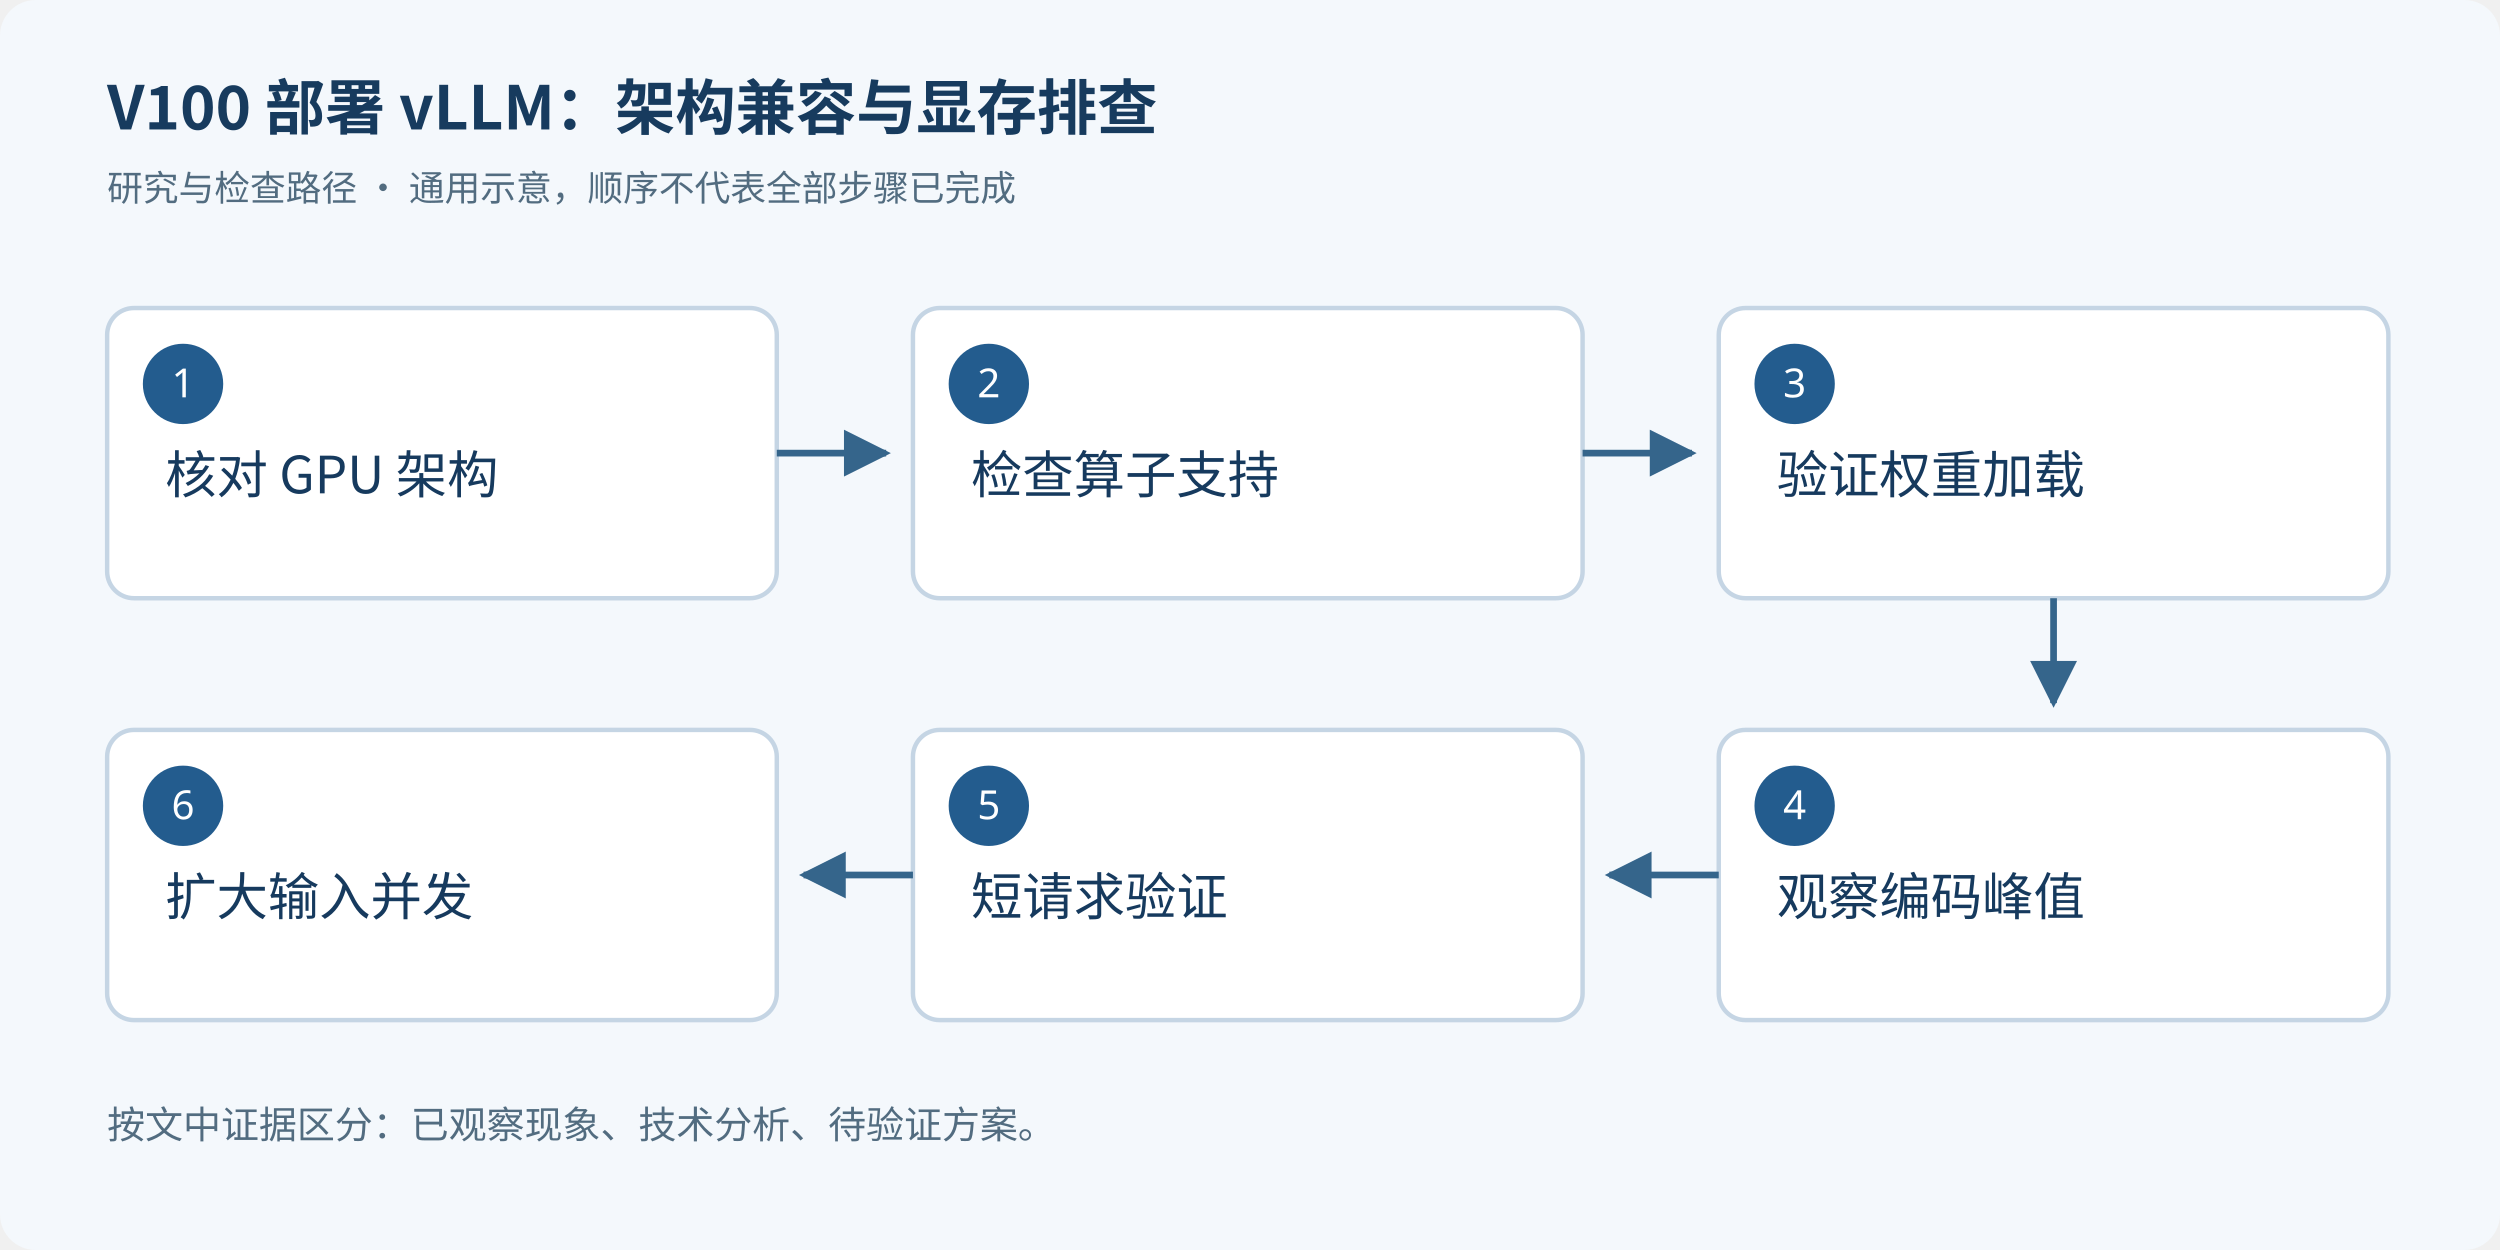
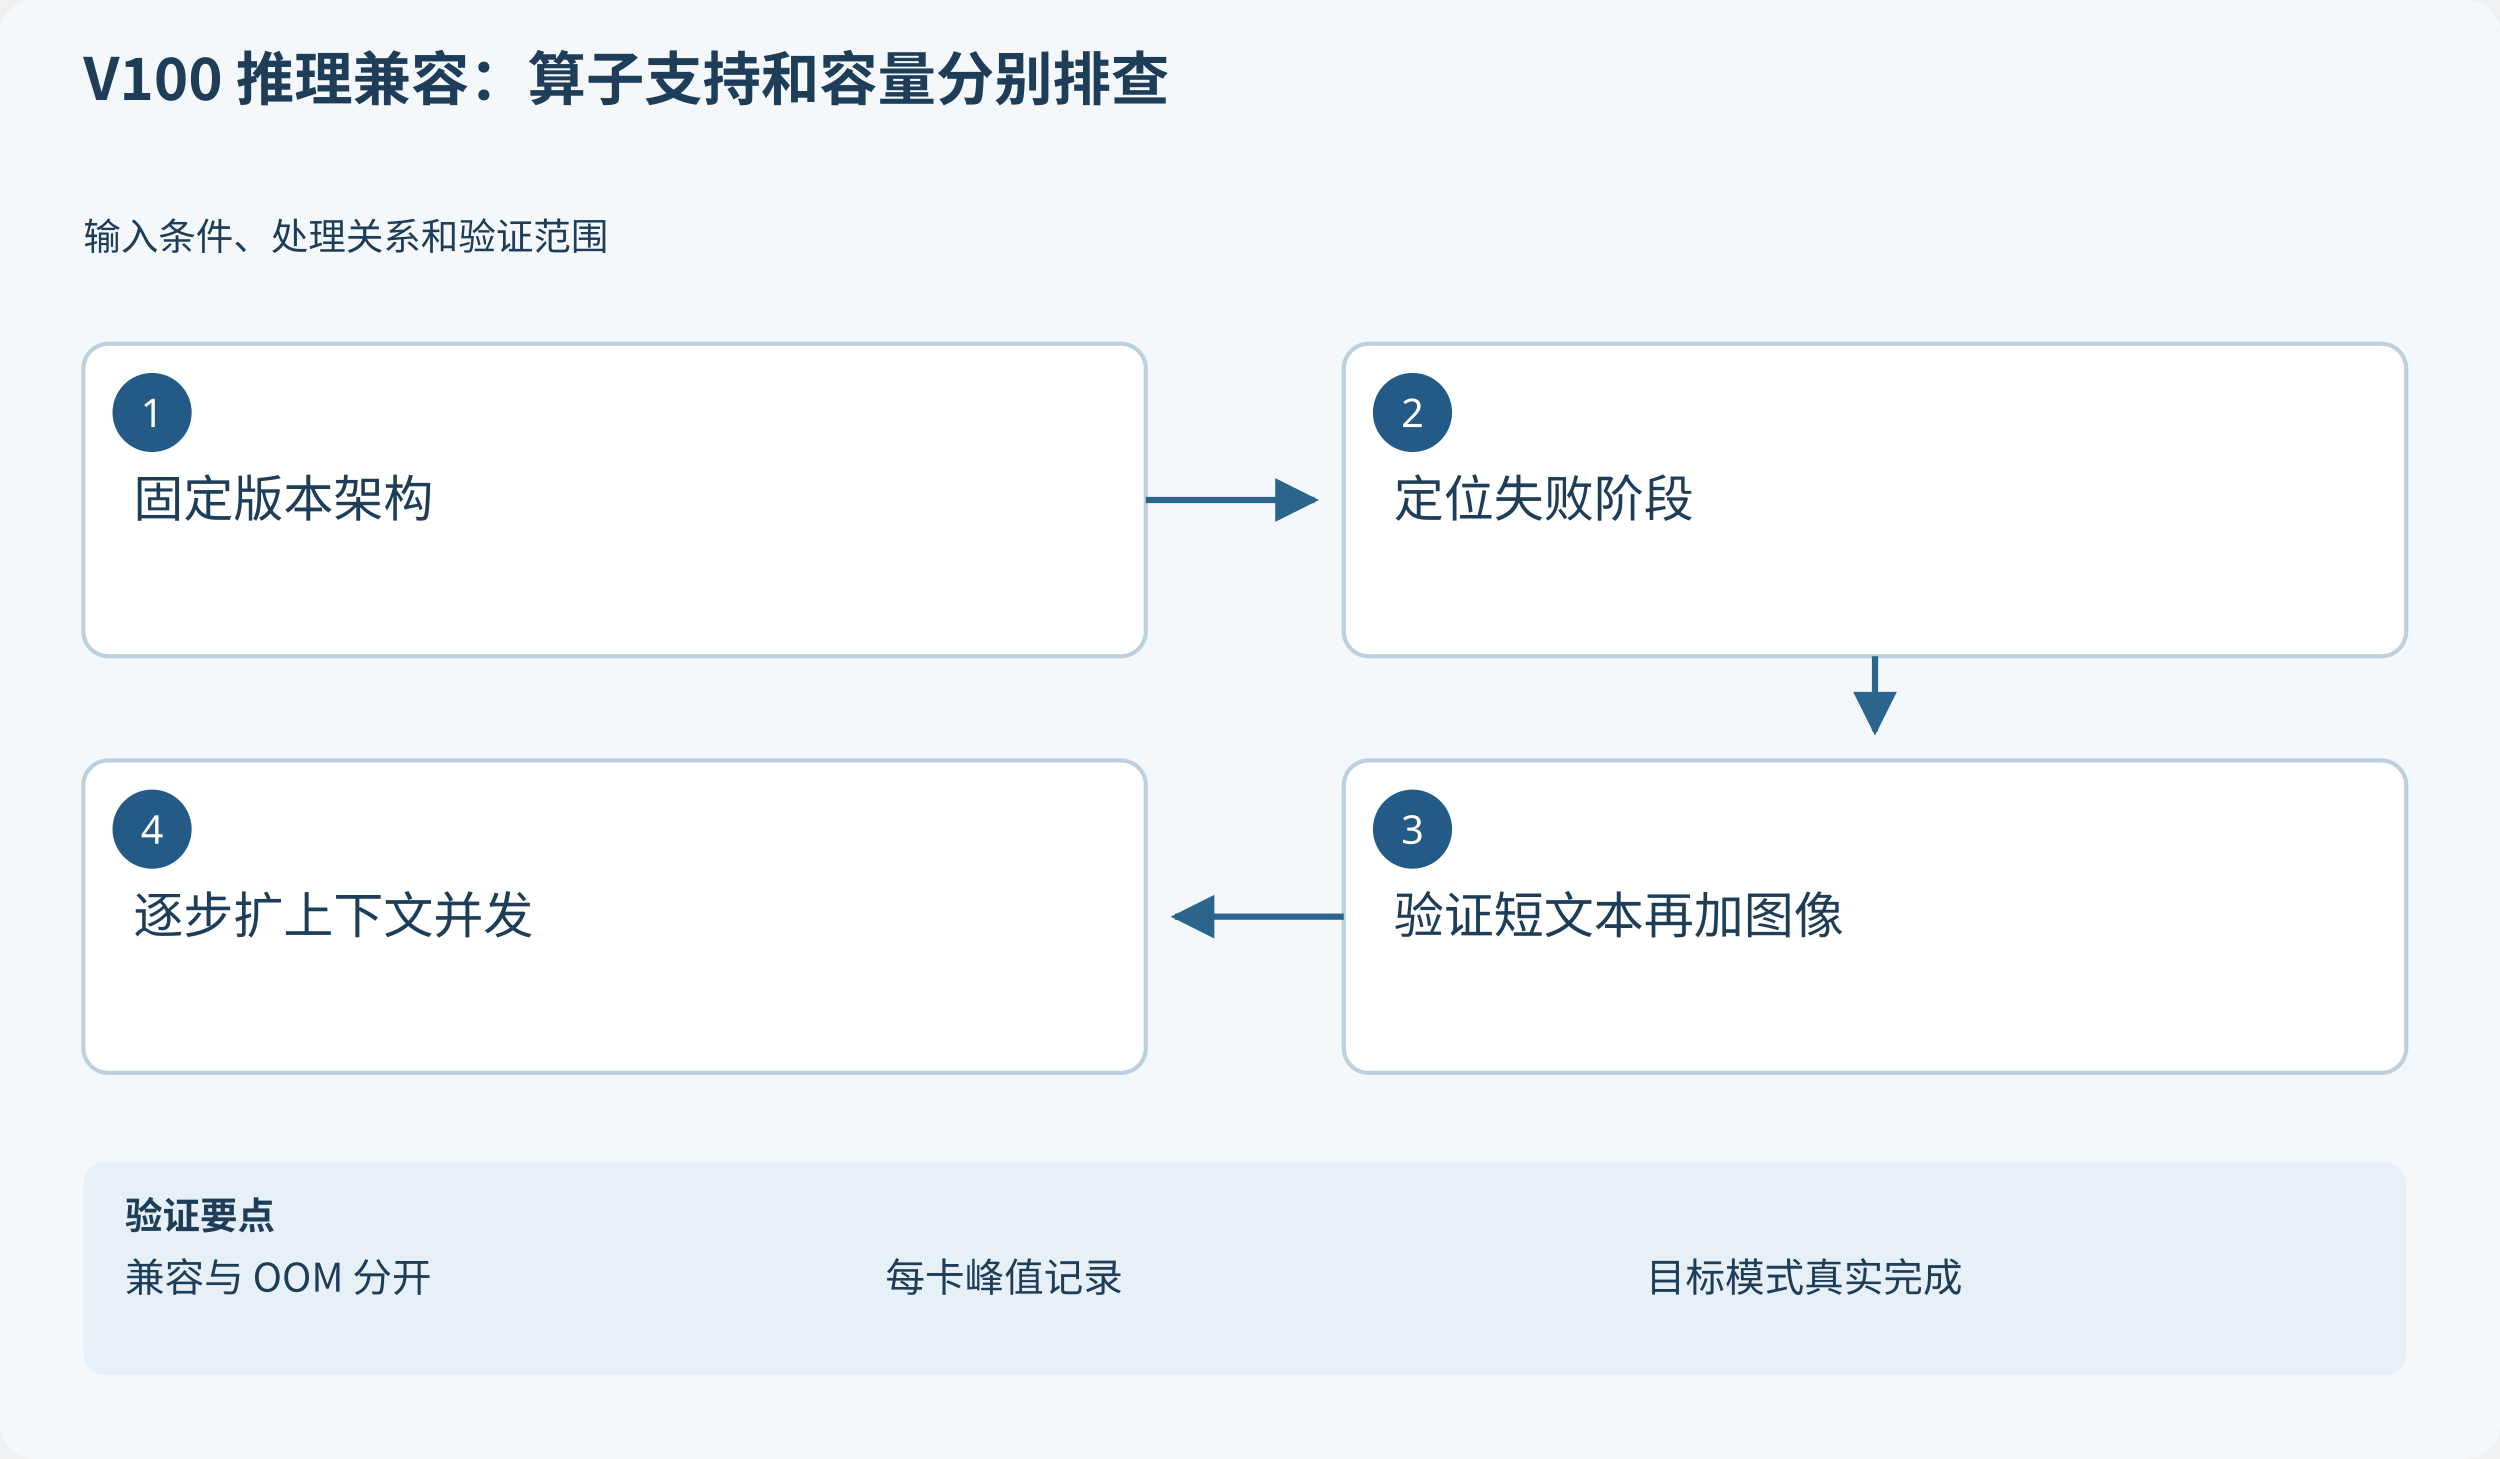
- <svg xmlns="http://www.w3.org/2000/svg" width="1120" height="560" viewBox="0 0 1120 560" role="img">
+ <svg xmlns="http://www.w3.org/2000/svg" width="1200" height="700" viewBox="0 0 1200 700" role="img">
  <defs>
    <marker id="arrow" viewBox="0 0 10 10" refX="9" refY="5" markerWidth="7" markerHeight="7" orient="auto">
-       <path d="M 0 0 L 10 5 L 0 10 z" fill="#35658b" />
+       <path d="M0 0L10 5L0 10Z" fill="#2b658e" />
    </marker>
  </defs>
-   <rect width="1120" height="560" rx="16" fill="#f4f8fc" />
-   <text x="48" y="58" font-size="27" font-weight="700" fill="#173b5e" font-family="Noto Sans CJK SC, Microsoft YaHei, sans-serif">V100 部署 vLLM：架构兼容与显存排查</text>
-   <text x="48" y="90" font-size="16" fill="#526c80" font-family="Noto Sans CJK SC, Microsoft YaHei, sans-serif">研究与检查路径 · 通用示意，顺序不代表全部步骤已完成</text>
-   <rect x="48" y="138" width="300" height="130" rx="12" fill="white" stroke="#c5d5e4" stroke-width="2" />
-   <circle cx="82" cy="172" r="18" fill="#235c8e" />
-   <text x="82" y="178" text-anchor="middle" fill="white" font-size="18" font-family="sans-serif">1</text>
-   <text x="74" y="221" font-size="23" fill="#163a5e" font-family="Noto Sans CJK SC, Microsoft YaHei, sans-serif">核对 GPU 架构</text>
-   <rect x="409" y="138" width="300" height="130" rx="12" fill="white" stroke="#c5d5e4" stroke-width="2" />
-   <circle cx="443" cy="172" r="18" fill="#235c8e" />
-   <text x="443" y="178" text-anchor="middle" fill="white" font-size="18" font-family="sans-serif">2</text>
-   <text x="435" y="221" font-size="23" fill="#163a5e" font-family="Noto Sans CJK SC, Microsoft YaHei, sans-serif">检查算子支持</text>
-   <rect x="770" y="138" width="300" height="130" rx="12" fill="white" stroke="#c5d5e4" stroke-width="2" />
-   <circle cx="804" cy="172" r="18" fill="#235c8e" />
-   <text x="804" y="178" text-anchor="middle" fill="white" font-size="18" font-family="sans-serif">3</text>
-   <text x="796" y="221" font-size="23" fill="#163a5e" font-family="Noto Sans CJK SC, Microsoft YaHei, sans-serif">验证权重加载</text>
-   <rect x="770" y="327" width="300" height="130" rx="12" fill="white" stroke="#c5d5e4" stroke-width="2" />
-   <circle cx="804" cy="361" r="18" fill="#235c8e" />
-   <text x="804" y="367" text-anchor="middle" fill="white" font-size="18" font-family="sans-serif">4</text>
-   <text x="796" y="410" font-size="23" fill="#163a5e" font-family="Noto Sans CJK SC, Microsoft YaHei, sans-serif">观察编码峰值</text>
-   <rect x="409" y="327" width="300" height="130" rx="12" fill="white" stroke="#c5d5e4" stroke-width="2" />
-   <circle cx="443" cy="361" r="18" fill="#235c8e" />
-   <text x="443" y="367" text-anchor="middle" fill="white" font-size="18" font-family="sans-serif">5</text>
-   <text x="435" y="410" font-size="23" fill="#163a5e" font-family="Noto Sans CJK SC, Microsoft YaHei, sans-serif">短请求验证</text>
-   <rect x="48" y="327" width="300" height="130" rx="12" fill="white" stroke="#c5d5e4" stroke-width="2" />
-   <circle cx="82" cy="361" r="18" fill="#235c8e" />
-   <text x="82" y="367" text-anchor="middle" fill="white" font-size="18" font-family="sans-serif">6</text>
-   <text x="74" y="410" font-size="23" fill="#163a5e" font-family="Noto Sans CJK SC, Microsoft YaHei, sans-serif">扩大输入并发</text>
-   <path d="M348 203 H397" stroke="#35658b" stroke-width="3" fill="none" marker-end="url(#arrow)" />
-   <path d="M709 203 H758" stroke="#35658b" stroke-width="3" fill="none" marker-end="url(#arrow)" />
-   <path d="M920 268 V315" stroke="#35658b" stroke-width="3" fill="none" marker-end="url(#arrow)" />
-   <path d="M770 392 H721" stroke="#35658b" stroke-width="3" fill="none" marker-end="url(#arrow)" />
-   <path d="M409 392 H360" stroke="#35658b" stroke-width="3" fill="none" marker-end="url(#arrow)" />
-   <text x="48" y="510" font-size="17" fill="#526c80" font-family="Noto Sans CJK SC, Microsoft YaHei, sans-serif">按文中证据区分：已观察现象、技术分析、待验证方案。</text>
+   <rect width="1200" height="700" rx="16" fill="#f5f8fb" />
+   <text x="40" y="48" font-size="28" font-weight="700" fill="#1e3d58" font-family="Noto Sans CJK SC,Microsoft YaHei,sans-serif">V100 推理兼容：算子支持和容量分别排查</text>
+   <text x="40" y="120" font-size="18" font-weight="400" fill="#1e3d58" font-family="Noto Sans CJK SC,Microsoft YaHei,sans-serif">输入条件、处理关系和验证范围</text>
+   <rect x="40" y="165" width="510" height="150" rx="12" fill="white" stroke="#bdd0df" stroke-width="2" />
+   <circle cx="73" cy="198" r="19" fill="#245b86" />
+   <text x="73" y="205" text-anchor="middle" font-size="19" fill="white" font-family="sans-serif">1</text>
+   <text x="64" y="248" font-size="24" font-weight="400" fill="#1e3d58" font-family="Noto Sans CJK SC,Microsoft YaHei,sans-serif">固定版本架构</text>
+   <rect x="645" y="165" width="510" height="150" rx="12" fill="white" stroke="#bdd0df" stroke-width="2" />
+   <circle cx="678" cy="198" r="19" fill="#245b86" />
+   <text x="678" y="205" text-anchor="middle" font-size="19" fill="white" font-family="sans-serif">2</text>
+   <text x="669" y="248" font-size="24" font-weight="400" fill="#1e3d58" font-family="Noto Sans CJK SC,Microsoft YaHei,sans-serif">定位失败阶段</text>
+   <rect x="645" y="365" width="510" height="150" rx="12" fill="white" stroke="#bdd0df" stroke-width="2" />
+   <circle cx="678" cy="398" r="19" fill="#245b86" />
+   <text x="678" y="405" text-anchor="middle" font-size="19" fill="white" font-family="sans-serif">3</text>
+   <text x="669" y="448" font-size="24" font-weight="400" fill="#1e3d58" font-family="Noto Sans CJK SC,Microsoft YaHei,sans-serif">验证短文本再加图像</text>
+   <rect x="40" y="365" width="510" height="150" rx="12" fill="white" stroke="#bdd0df" stroke-width="2" />
+   <circle cx="73" cy="398" r="19" fill="#245b86" />
+   <text x="73" y="405" text-anchor="middle" font-size="19" fill="white" font-family="sans-serif">4</text>
+   <text x="64" y="448" font-size="24" font-weight="400" fill="#1e3d58" font-family="Noto Sans CJK SC,Microsoft YaHei,sans-serif">逐步扩上下文并发</text>
+   <path d="M550 240H631" stroke="#2b658e" stroke-width="3" fill="none" marker-end="url(#arrow)" />
+   <path d="M900 315V351" stroke="#2b658e" stroke-width="3" fill="none" marker-end="url(#arrow)" />
+   <path d="M645 440H564" stroke="#2b658e" stroke-width="3" fill="none" marker-end="url(#arrow)" />
+   <rect x="40" y="558" width="1115" height="102" rx="10" fill="#e8f0f7" />
+   <text x="60" y="590" font-size="18" font-weight="700" fill="#1e3d58" font-family="Noto Sans CJK SC,Microsoft YaHei,sans-serif">验证要点</text>
+   <text x="60" y="620" font-size="19" font-weight="400" fill="#1e3d58" font-family="Noto Sans CJK SC,Microsoft YaHei,sans-serif">兼容与 OOM 分开</text>
+   <text x="425" y="620" font-size="19" font-weight="400" fill="#1e3d58" font-family="Noto Sans CJK SC,Microsoft YaHei,sans-serif">每卡峰值记录</text>
+   <text x="790" y="620" font-size="19" font-weight="400" fill="#1e3d58" font-family="Noto Sans CJK SC,Microsoft YaHei,sans-serif">目标模式真实完成</text>
</svg>
